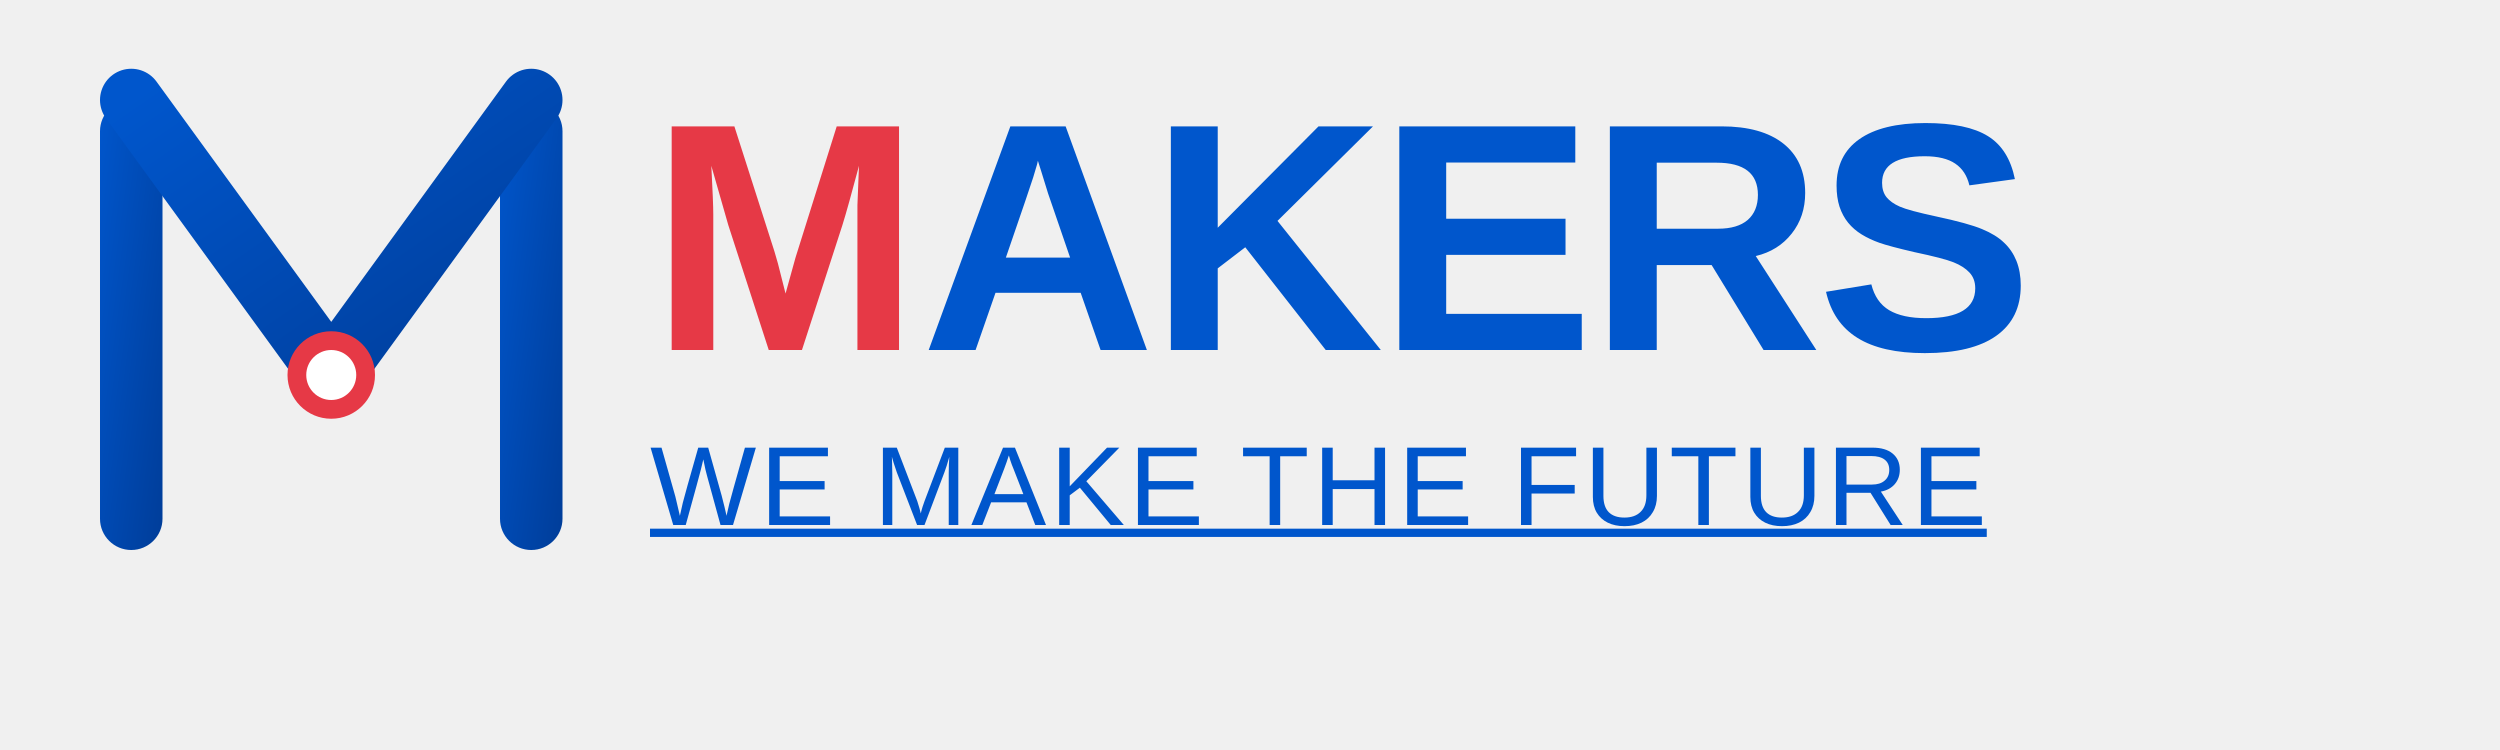
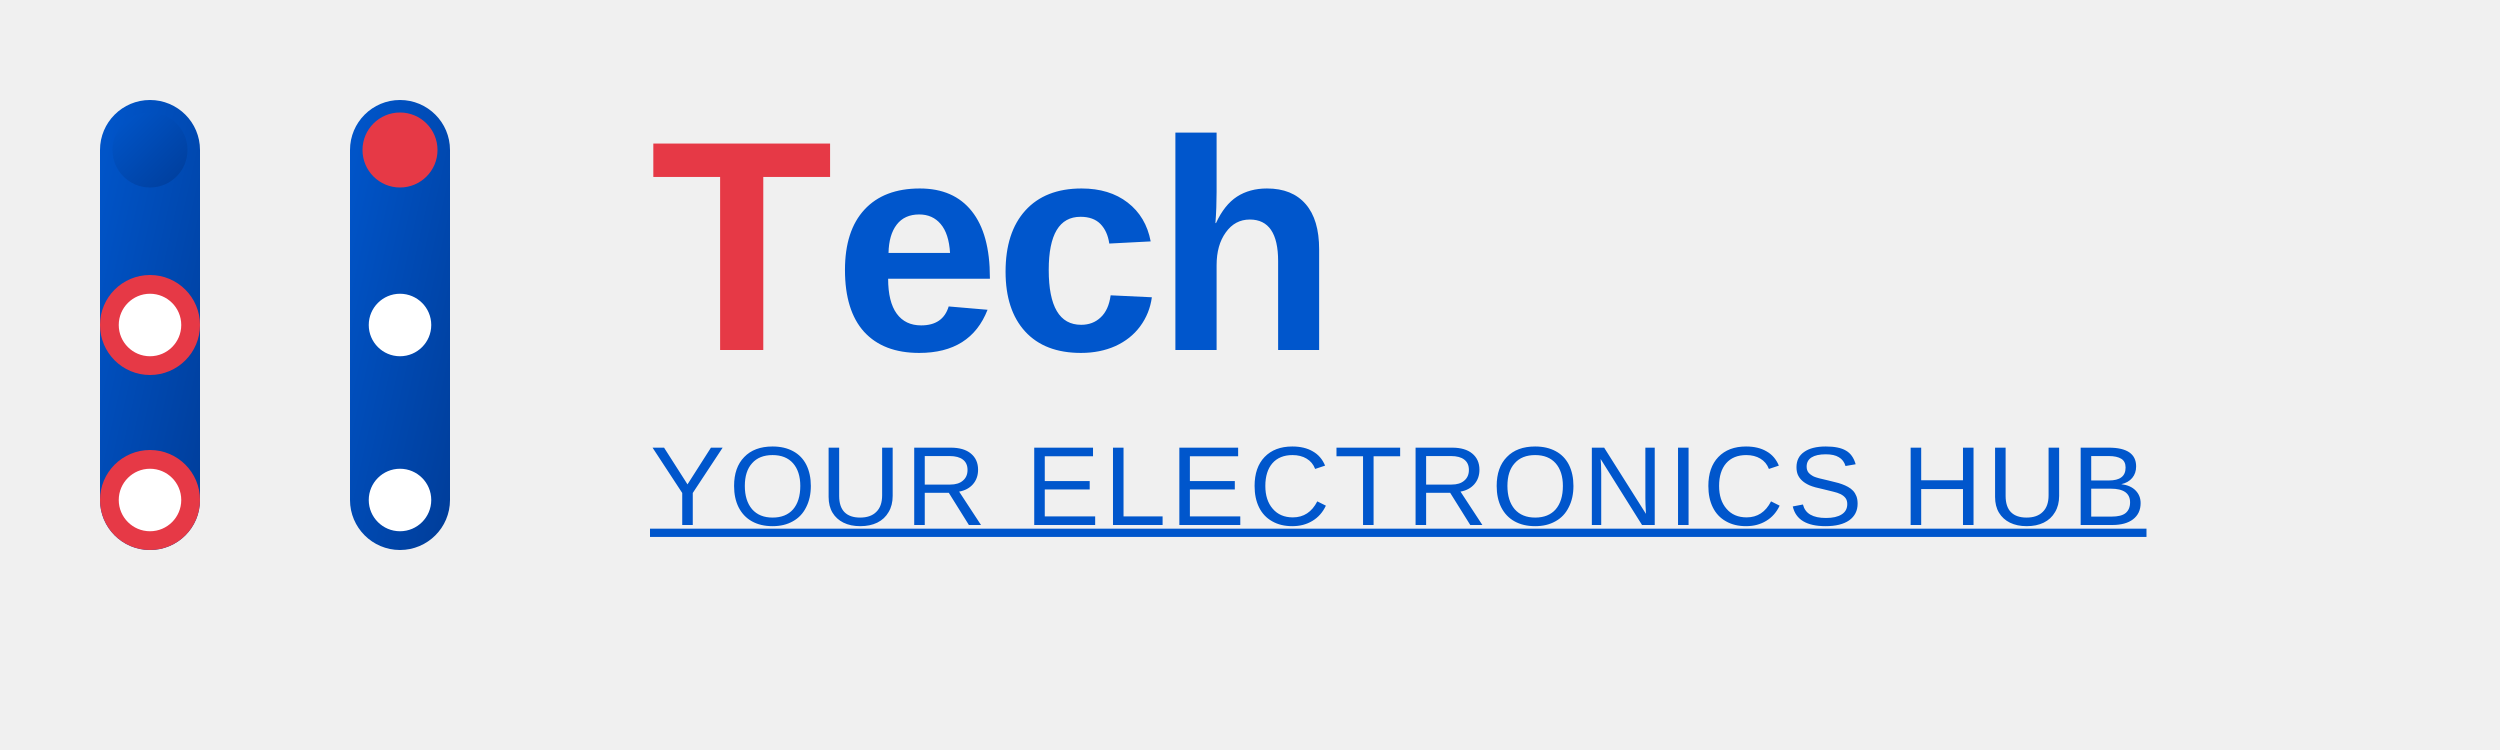
<svg xmlns="http://www.w3.org/2000/svg" width="200" height="60" viewBox="0 0 200 60">
  <defs>
    <linearGradient id="logoGradient" x1="0%" y1="0%" x2="100%" y2="100%">
      <stop offset="0%" style="stop-color:#0056CC;stop-opacity:1" />
      <stop offset="100%" style="stop-color:#003d99;stop-opacity:1" />
    </linearGradient>
  </defs>
  <g transform="translate(8, 8)">
-     <rect x="0" y="0" width="5" height="36" fill="url(#logoGradient)" rx="2.5" />
-     <rect x="32" y="0" width="5" height="36" fill="url(#logoGradient)" rx="2.5" />
-     <path d="M 2.5 0 L 18.5 22 L 34.5 0" stroke="url(#logoGradient)" stroke-width="5" fill="none" stroke-linecap="round" stroke-linejoin="round" />
-     <circle cx="18.5" cy="22" r="3.5" fill="#E63946" />
-     <circle cx="18.5" cy="22" r="2" fill="#FFFFFF" />
+     <rect x="0" y="0" width="8" height="36" fill="url(#logoGradient)" rx="4" />
+     <rect x="0" y="14" width="8" height="8" fill="#E63946" rx="4" />
+     <rect x="0" y="28" width="8" height="8" fill="#E63946" rx="4" />
+     <circle cx="4" cy="4" r="3" fill="url(#logoGradient)" />
+     <circle cx="4" cy="18" r="2.5" fill="#FFFFFF" />
+     <circle cx="4" cy="32" r="2.5" fill="#FFFFFF" />
+     <path d="M 8 0 L 8 36" stroke="url(#logoGradient)" stroke-width="2" stroke-linecap="round" />
+     <path d="M 8 18 L 20 18" stroke="url(#logoGradient)" stroke-width="2" stroke-linecap="round" />
+     <path d="M 8 32 L 20 32" stroke="url(#logoGradient)" stroke-width="2" stroke-linecap="round" />
+     <rect x="20" y="0" width="8" height="36" fill="url(#logoGradient)" rx="4" />
+     <circle cx="24" cy="4" r="3" fill="#E63946" />
+     <circle cx="24" cy="18" r="2.5" fill="#FFFFFF" />
+     <circle cx="24" cy="32" r="2.5" fill="#FFFFFF" />
  </g>
-   <text x="52" y="28" font-family="Arial, 'Helvetica Neue', sans-serif" font-size="26" font-weight="700" fill="#0056CC" letter-spacing="-0.5">
-     <tspan fill="#E63946">M</tspan>AKERS
+   <text x="52" y="28" font-family="Arial, 'Helvetica Neue', sans-serif" font-size="24" font-weight="700" fill="#0056CC" letter-spacing="-0.5">
+     <tspan fill="#E63946">T</tspan>ech<span fill="#0056CC">Hub</span>
  </text>
  <text x="52" y="42" font-family="Arial, 'Helvetica Neue', sans-serif" font-size="9" font-weight="400" fill="#0056CC" text-decoration="underline" letter-spacing="0.3">
-     WE MAKE THE FUTURE
+     YOUR ELECTRONICS HUB
  </text>
</svg>
